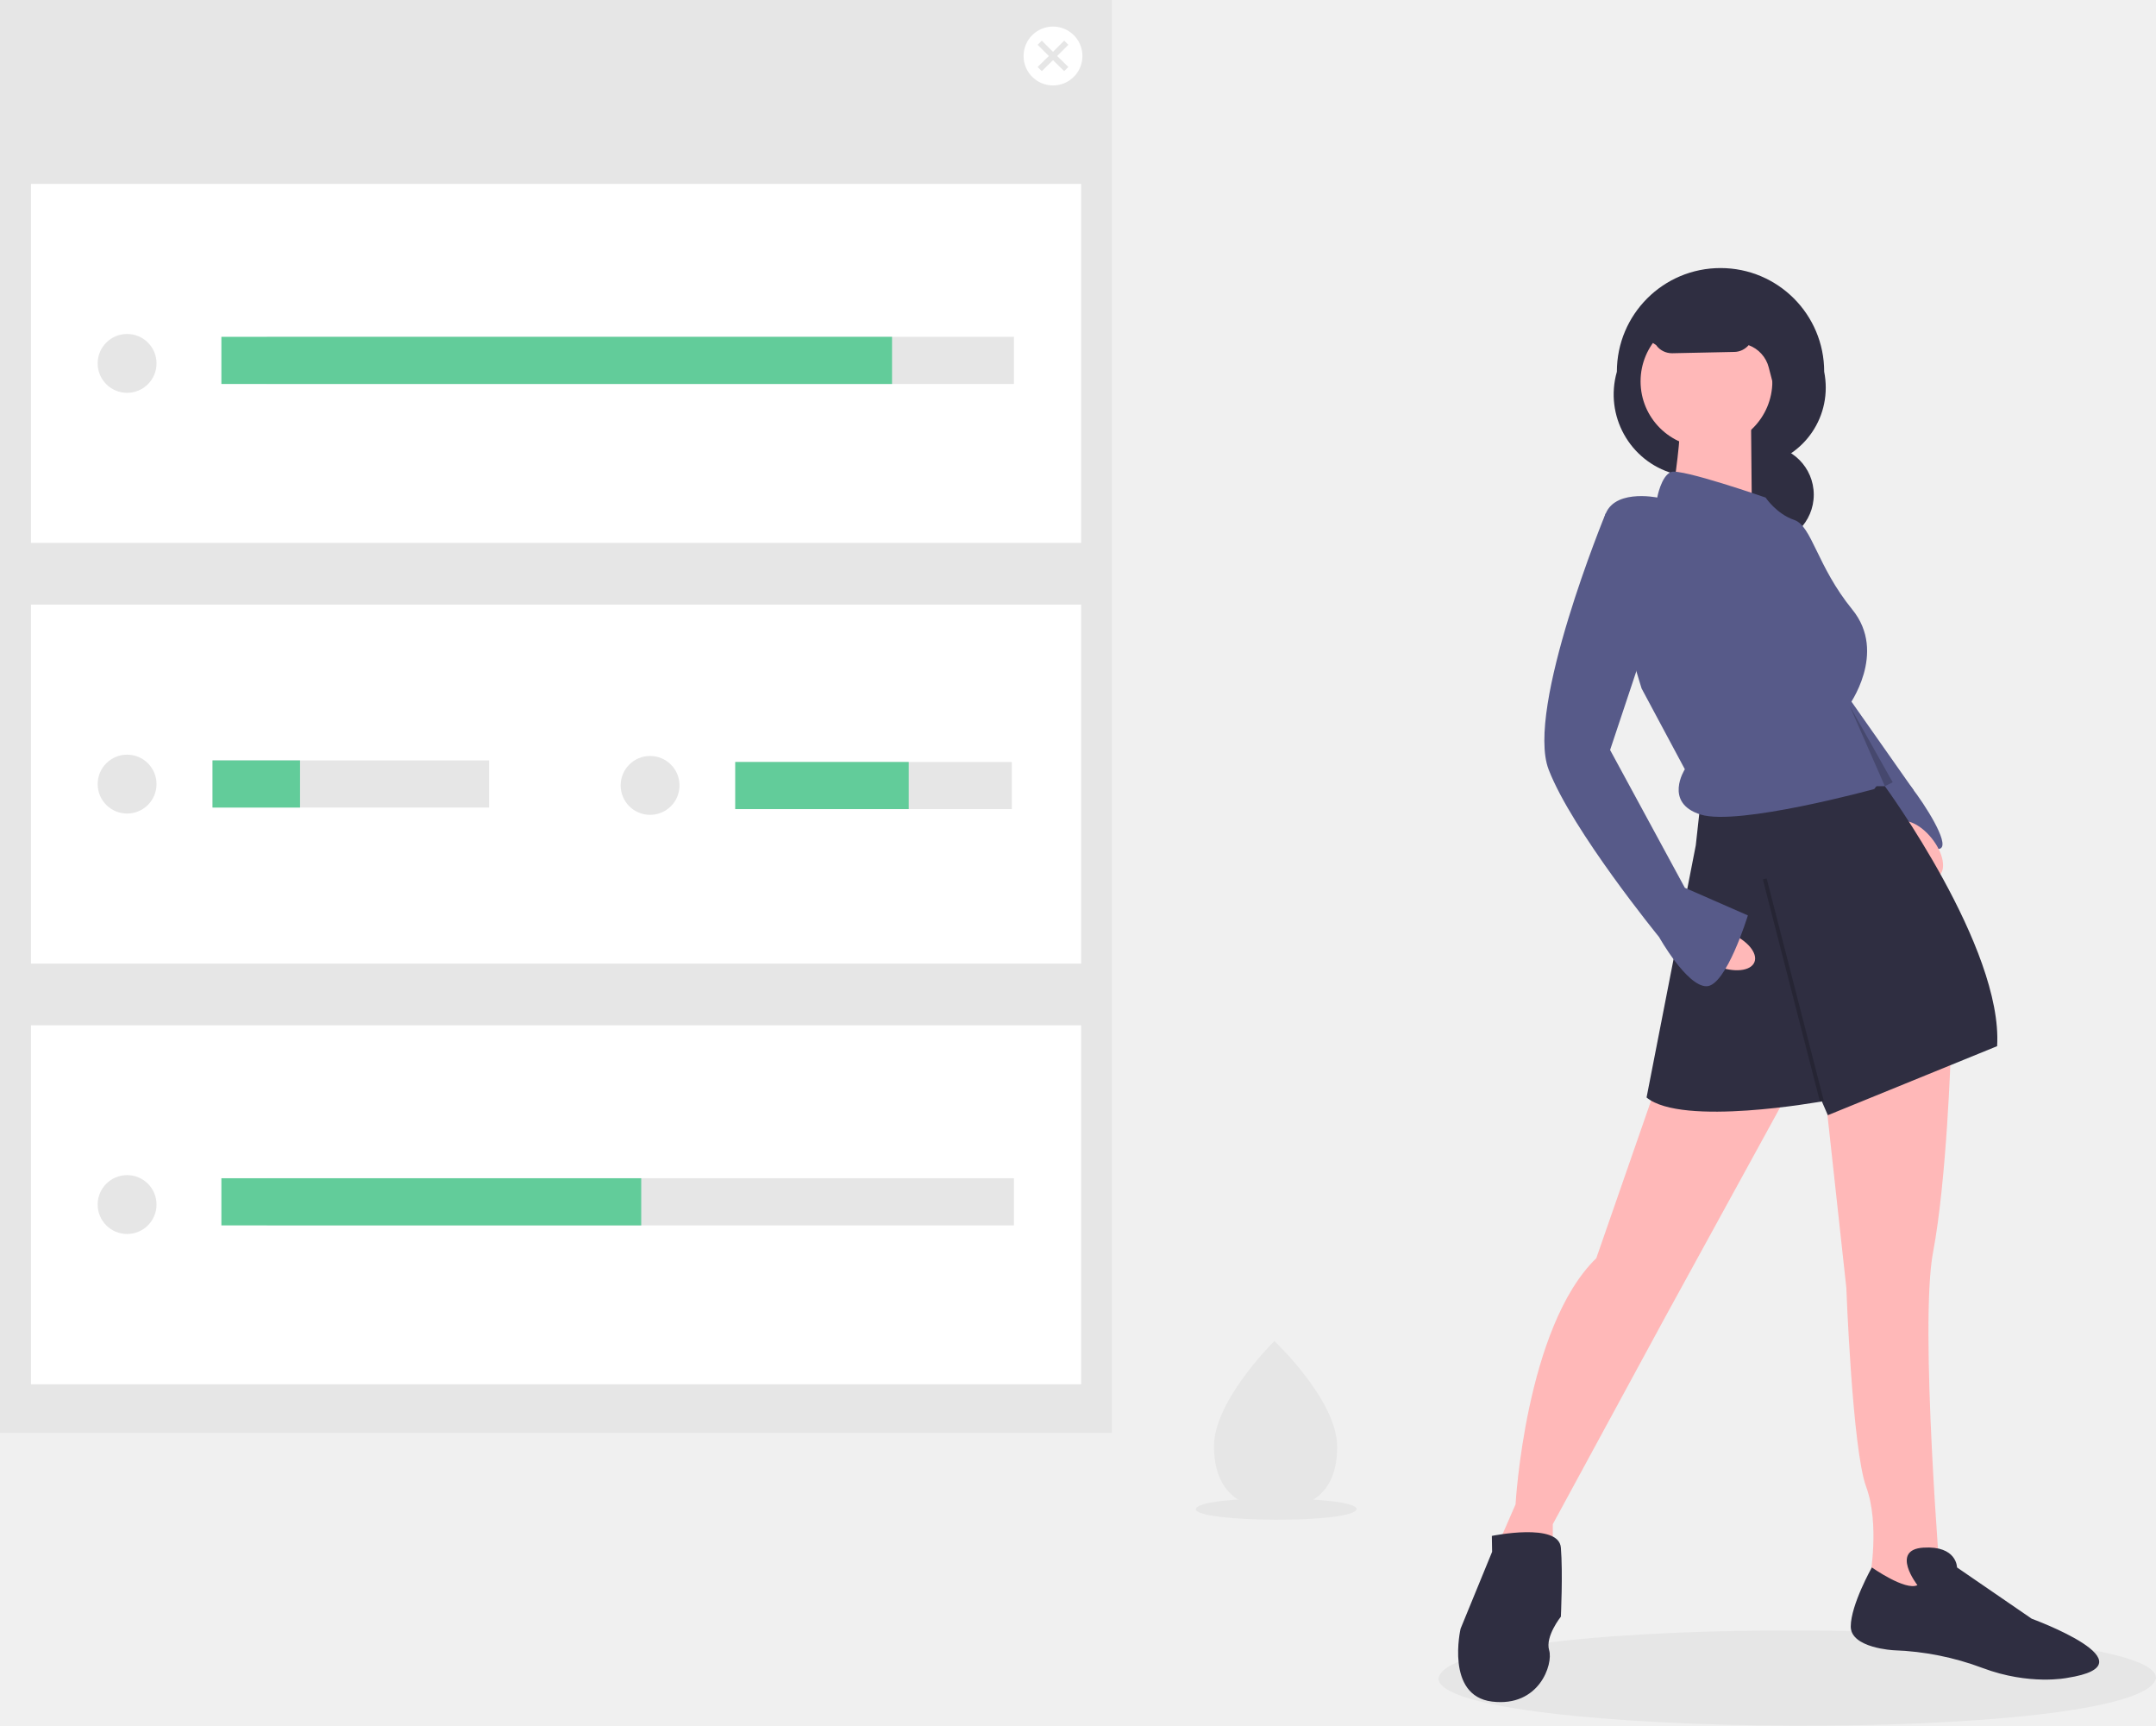
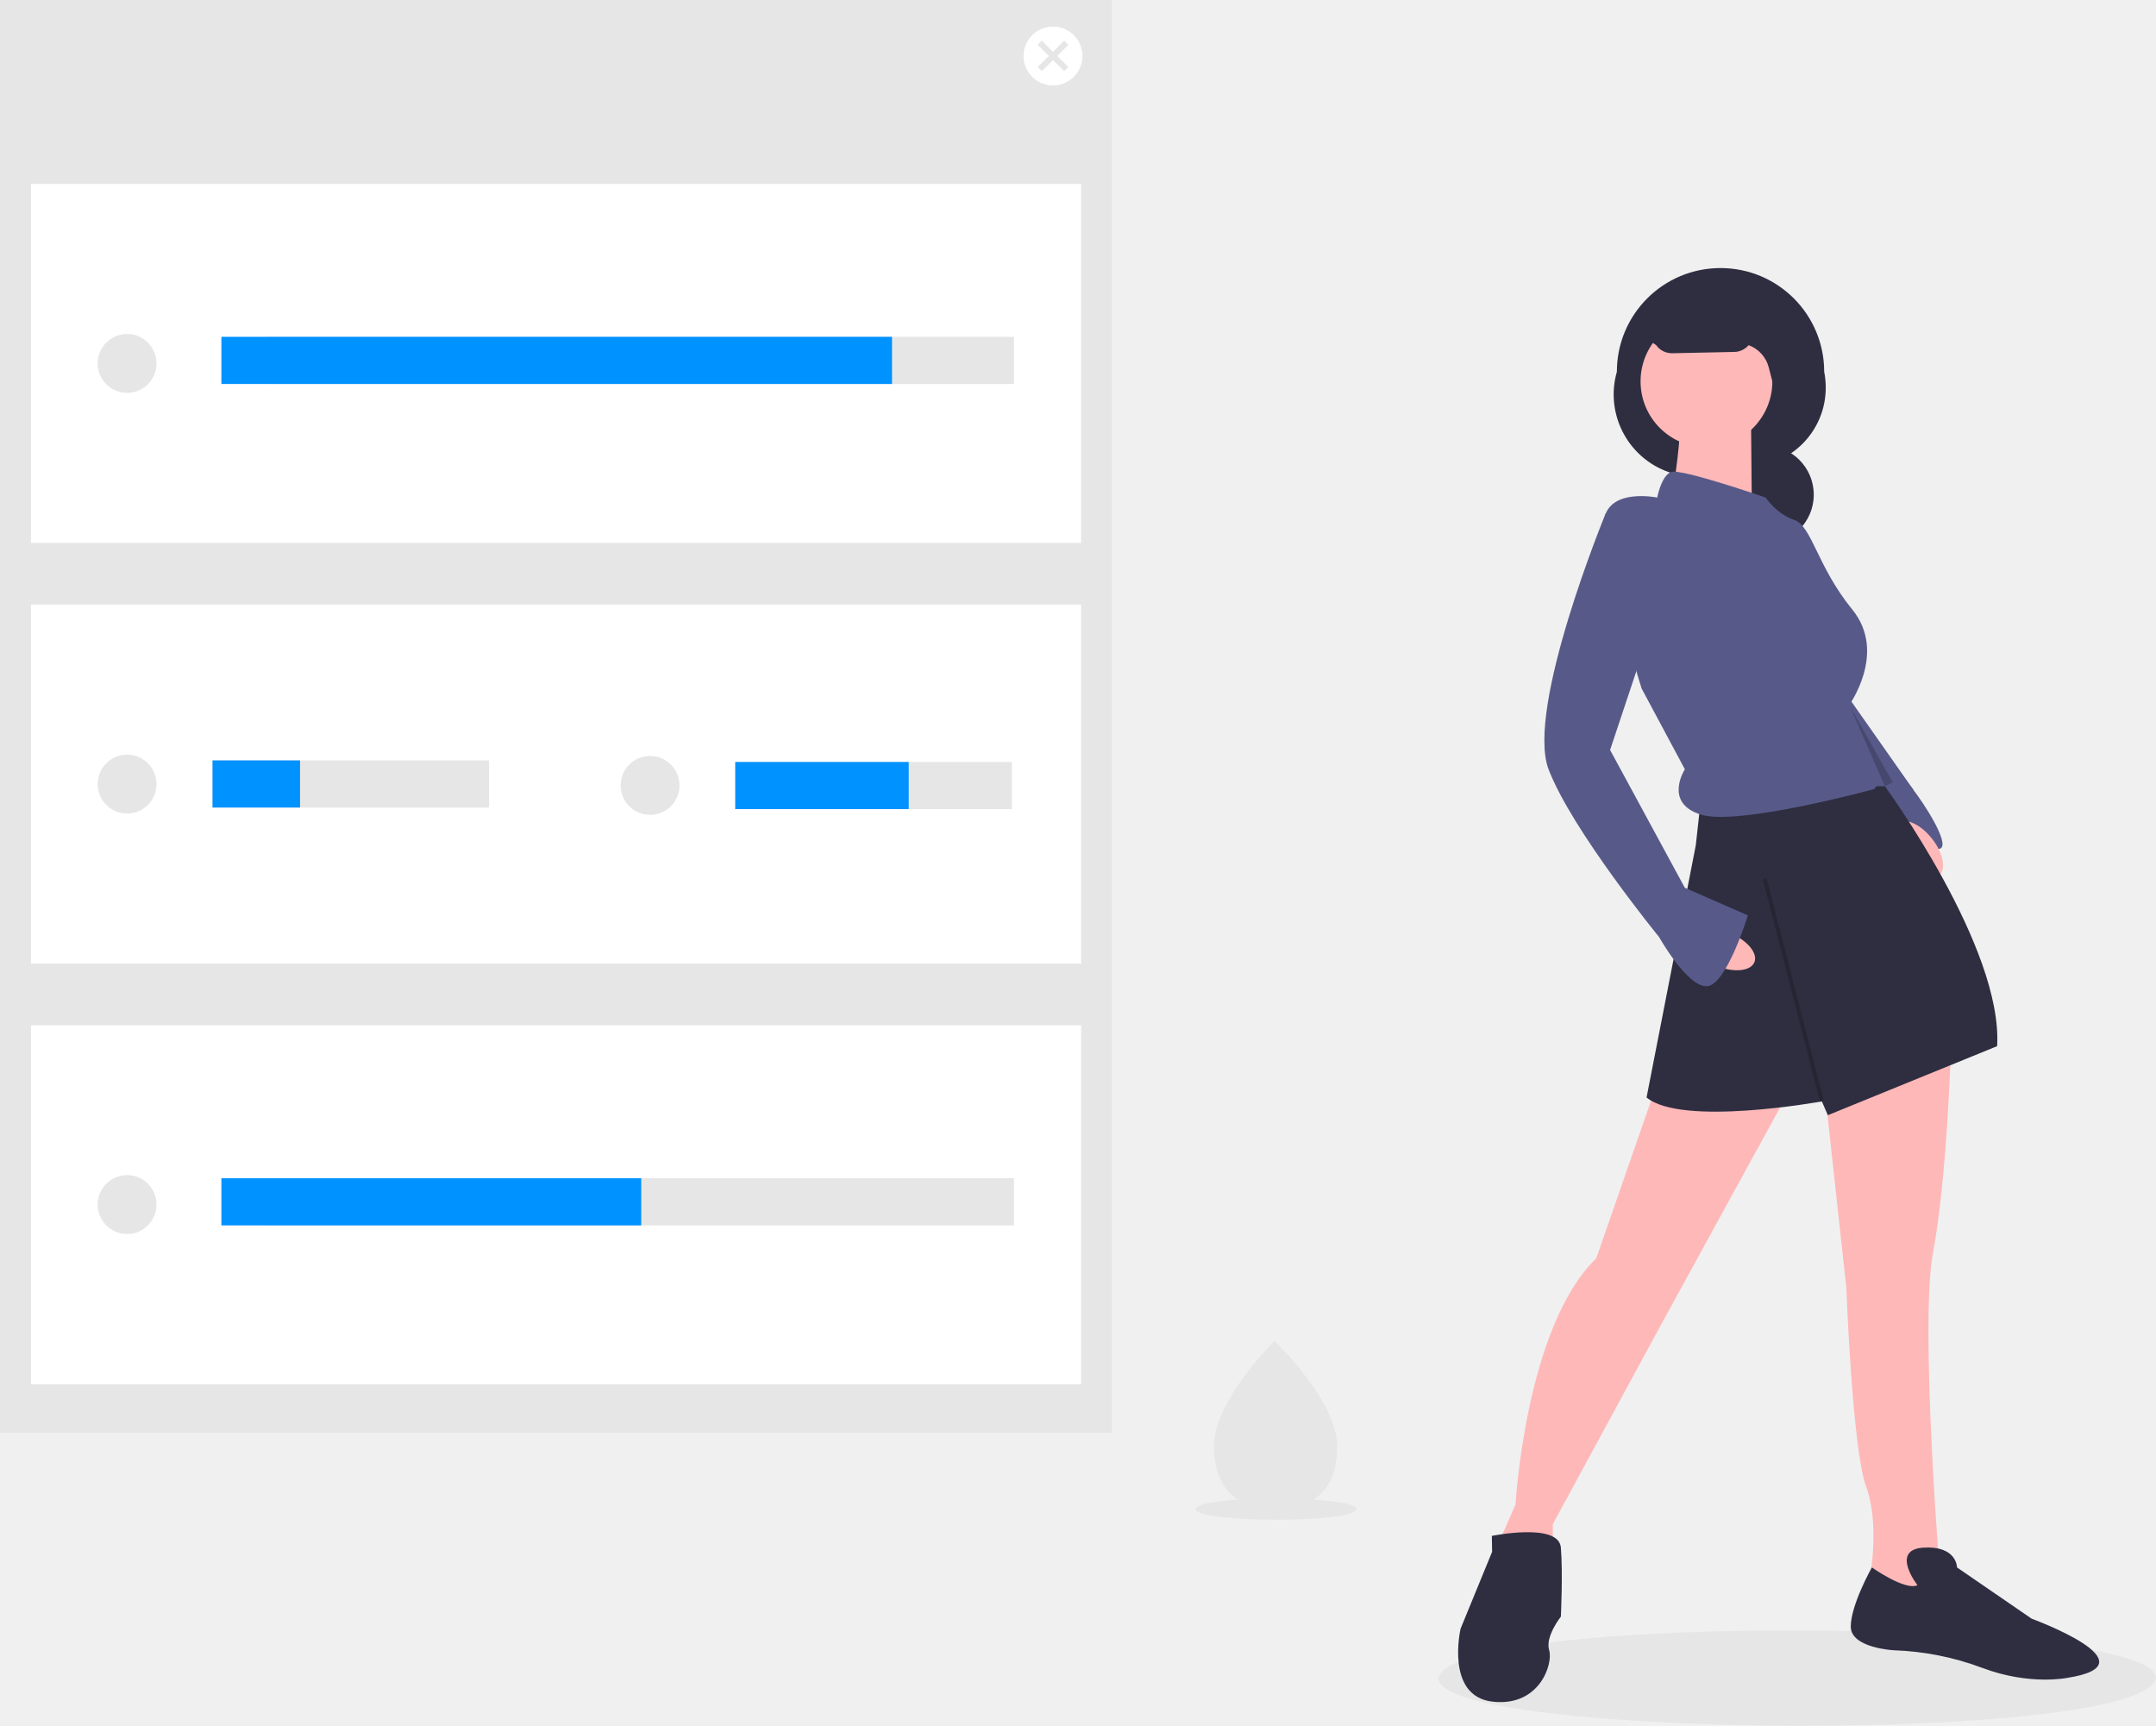
<svg xmlns="http://www.w3.org/2000/svg" version="1.1" id="b092779a-c5a4-43c0-bfaf-70dac86c4f75" x="0" y="0" viewBox="0 0 827.8 662.5" style="enable-background:new 0 0 827.8 662.5" xml:space="preserve">
-   <style>.st0{fill:#e6e6e6}.st1{fill:#2f2e41}.st2{fill:#575a89}.st3{fill:#ffb8b8}.st4{opacity:.2;enable-background:new}.st5{fill:#fff}.st6{fill:#62cc9a}</style>
+   <style>.st0{fill:#e6e6e6}.st1{fill:#2f2e41}.st2{fill:#575a89}.st3{fill:#ffb8b8}.st4{opacity:.2;enable-background:new}.st5{fill:#fff}.st6{fill:#0092ff}</style>
  <path class="st0" d="M827.8 644.2c-5.2 25.4-275.9 23.3-275.5 0 5.1-25.5 275.9-23.3 275.5 0zM520.9 579.3c-1.2 5.7-61.8 5.2-61.8 0 1.2-5.7 61.9-5.2 61.8 0z" />
  <circle class="st1" cx="677.5" cy="189.9" r="18.9" />
  <path class="st1" d="m658.7 182.2 11.8-2.9c16.8 0 30.5-13.6 30.5-30.5 0-2-.2-4.1-.6-6.1 0-22-17.8-39.8-39.8-39.8-22 0-39.8 17.8-39.8 39.8-4.8 16.8 4.9 34.3 21.7 39.1 5.2 1.6 10.8 1.7 16.2.4z" />
  <path class="st2" d="m734.8 303.4-29.3-41.7-15.9 29.5 18.2 21.2z" />
  <path class="st2" d="M719.5 299.2s9.1-3.8 14.4 3 14.4 21.2 11.3 23.4-12.9-6.8-12.9-6.8l-12.8-19.6z" />
  <ellipse transform="rotate(-38.556 736.521 326.037)" class="st3" cx="736.4" cy="326" rx="6.8" ry="12.9" />
  <path class="st3" d="M749 404.3s-1.5 48.4-6.8 76.4 3 128.6 3 128.6l-16.6 7.6-10.6-11.4s3.8-20.4-1.5-34.8-7.6-76.4-7.6-76.4l-9.1-83.2 49.2-6.8zM687 418.7l-47.7 87-43.1 79.4v16.6l-21.9-6.8 7.6-17.4s3.8-68.1 31-94.5l23.4-67.3 50.7 3z" />
  <path class="st1" d="M715.4 301.8h8.3s45.4 62 43.1 99.8l-65 26.5-2.3-5.3s-53.7 9.8-67.3-1.5l18.9-96.8 1.5-13.6 62.8-9.1zM736.2 608.5s-10.6-13.6 2.3-14.4 12.9 7.6 12.9 7.6l28.7 19.7s47.7 17.4 13.6 22.7c0 0-14.4 3-32.5-3.8-10.9-4.1-22.4-6.4-34-6.8 0 0-16.6-.8-16.6-9.1s8.1-22.7 8.1-22.7 12.9 9.1 17.5 6.8zM572.8 589.6s25.7-5.3 26.5 4.5 0 26.5 0 26.5-6.1 7.6-4.5 12.9-3.8 21.9-21.9 19.7-12.1-28-12.1-28l12.1-29.5-.1-6.1z" />
  <circle class="st3" cx="655.2" cy="146.4" r="25.3" />
  <path class="st3" d="m672.3 160.4.4 43.5-31-10.6s3.8-25 3-27.2l27.6-5.7z" />
  <path class="st2" d="M677.9 191s-32.5-11.3-36.3-9.8-5.3 9.8-5.3 9.8-18.2-3.8-20.4 8.3 14.4 65 14.4 65l16.6 31s-8.3 12.9 6.1 17.4 66.6-9.8 66.6-9.8 9.1-10.6 0-10.6c0 0-3-9.8-6.1-12.1s2.3-6.1-.8-6.8-3-2.3-3-2.3 15.1-20.4 1.5-37.1-15.5-32.1-22.3-34.4-11-8.6-11-8.6z" />
  <ellipse transform="rotate(-67.908 661.683 364.536)" class="st3" cx="661.7" cy="364.5" rx="6.8" ry="12.9" />
  <path class="st2" d="M627.2 197.1h-10.7s-30.9 74.9-21.9 98.3 42.4 64.3 42.4 64.3 10.6 18.9 18.2 18.9 15.9-27.2 15.9-27.2l-24.2-10.6-28.7-52.9 13.6-40.8-4.6-50z" />
  <path class="st4" d="m710.1 270.8 16.6 29.5-3 1.5z" />
  <path transform="rotate(-14.419 688.549 380.07)" class="st4" d="M687.8 336h1.5v88.2h-1.5z" />
  <path class="st1" d="m624.6 136.2 4.5-8.3 6.8 4.6c1.4 2 3.7 3.1 6.1 3.1l23.8-.5c2.2 0 4.2-1 5.6-2.6 3.8 1.4 6.7 4.6 7.7 8.5l2.9 11.2v-37.8h-45.4l-12 21.8z" />
  <path class="st0" d="M0 0h426.9v550H0z" />
  <path class="st5" d="M11.9 70.6h403.2v137.8H11.9zM11.9 232.1h403.2v137.8H11.9zM11.9 393.6h403.2v137.8H11.9z" />
  <circle class="st5" cx="404.3" cy="21.5" r="11.3" />
  <circle class="st0" cx="48.8" cy="301" r="11.3" />
  <path class="st0" d="M81.6 291.9h106.2V310H81.6z" />
  <circle class="st0" cx="249.6" cy="301.5" r="11.3" />
  <path class="st0" d="M282.3 292.5h106.2v18.1H282.3zM410.2 17.2l-1.6-1.6-4.3 4.3-4.3-4.3-1.6 1.6 4.3 4.3-4.3 4.2 1.6 1.6 4.3-4.2 4.3 4.2 1.6-1.6-4.3-4.2z" />
  <circle class="st0" cx="48.8" cy="139.5" r="11.3" />
  <path class="st0" d="M102.5 129.3h286.8v18.1H102.5z" />
  <path class="st6" d="M85 129.3h257.5v18.1H85z" />
  <circle class="st0" cx="48.8" cy="462.4" r="11.3" />
  <path class="st0" d="M102.5 452.3h286.8v18.1H102.5z" />
  <path class="st6" d="M85 452.3h161.2v18.1H85zM81.6 291.9h33.6V310H81.6zM282.3 292.5h66.6v18.1h-66.6z" />
  <path class="st0" d="M513.4 555.1c.2 17.8-10.3 24.1-23.4 24.2h-.9c-.6 0-1.2 0-1.8-.1-11.8-.7-21-7.2-21.2-23.7-.2-17.1 21.5-39 23.1-40.6l.1-.1s23.9 22.5 24.1 40.3z" />
</svg>
